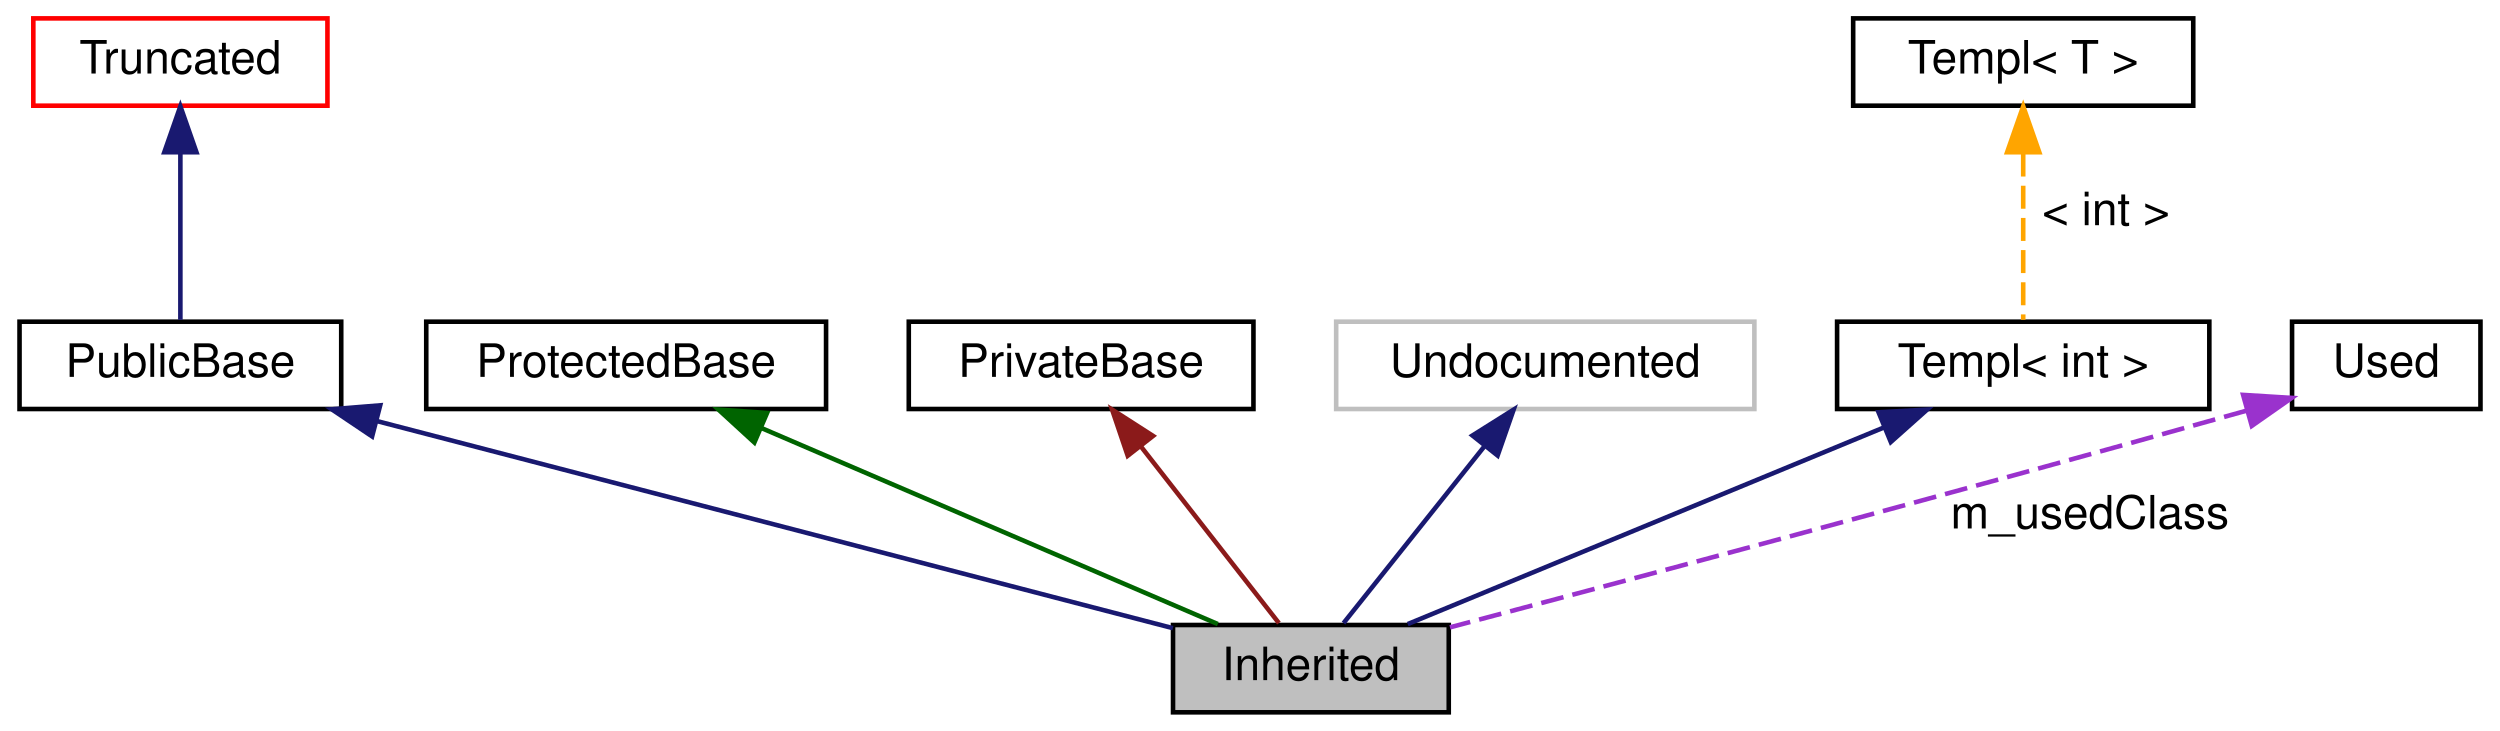
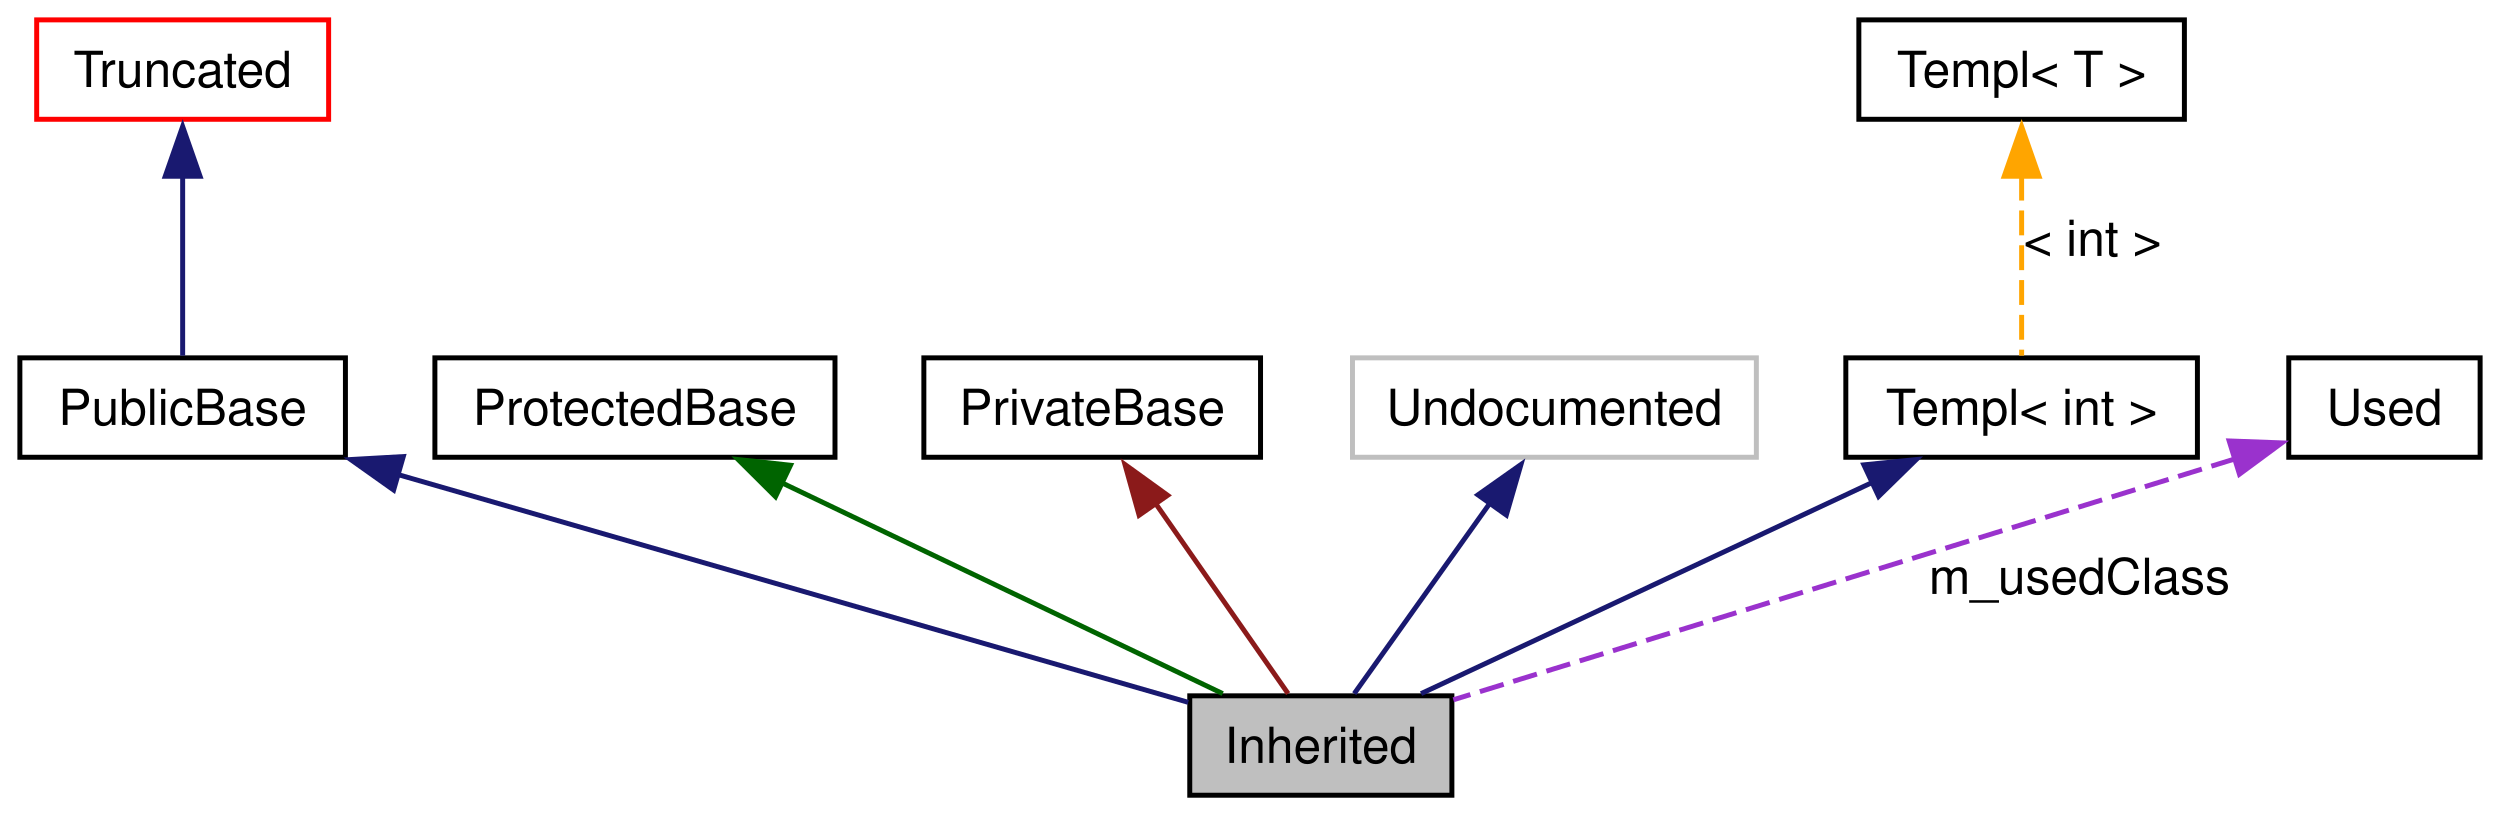
- <svg xmlns="http://www.w3.org/2000/svg" width="544pt" height="159pt" viewBox="0.00 0.00 543.50 159.00">
-   <g id="graph0" class="graph" transform="scale(1 1) rotate(0) translate(4 155)">
+ <svg xmlns="http://www.w3.org/2000/svg" width="503pt" height="164pt" viewBox="0.00 0.00 503.00 164.00">
+   <g id="graph0" class="graph" transform="scale(1 1) rotate(0) translate(4 160)">
    <g id="node1" class="node">
-       <polygon fill="#bfbfbf" stroke="black" points="311,-19 251,-19 251,0 311,0 311,-19" />
-       <text text-anchor="middle" x="281" y="-7" font-family="Helvetica,sans-Serif" font-size="10.00">Inherited</text>
+       <polygon fill="#bfbfbf" stroke="black" points="288.12,-20 235.38,-20 235.38,0 288.12,0 288.12,-20" />
+       <text text-anchor="middle" x="261.75" y="-6.5" font-family="Helvetica,sans-Serif" font-size="10.00">Inherited</text>
    </g>
    <g id="node2" class="node">
-       <polygon fill="none" stroke="black" points="70,-85 0,-85 0,-66 70,-66 70,-85" />
-       <text text-anchor="middle" x="35" y="-73" font-family="Helvetica,sans-Serif" font-size="10.00">PublicBase</text>
+       <polygon fill="none" stroke="black" points="65.5,-88 0,-88 0,-68 65.5,-68 65.5,-88" />
+       <text text-anchor="middle" x="32.75" y="-74.5" font-family="Helvetica,sans-Serif" font-size="10.00">PublicBase</text>
    </g>
    <g id="edge1" class="edge">
-       <path fill="none" stroke="midnightblue" d="M77.7,-63.39C127.22,-50.51 207.6,-29.59 250.97,-18.31" />
-       <polygon fill="midnightblue" stroke="midnightblue" points="76.72,-60.03 67.92,-65.94 78.48,-66.8 76.72,-60.03" />
+       <path fill="none" stroke="midnightblue" d="M75.99,-64.54C122.81,-51.05 196,-29.95 235.07,-18.69" />
+       <polygon fill="midnightblue" stroke="midnightblue" points="75.2,-61.41 66.56,-67.54 77.14,-68.14 75.2,-61.41" />
    </g>
    <g id="node3" class="node">
-       <polygon fill="none" stroke="red" points="67,-151 3,-151 3,-132 67,-132 67,-151" />
-       <text text-anchor="middle" x="35" y="-139" font-family="Helvetica,sans-Serif" font-size="10.00">Truncated</text>
+       <polygon fill="none" stroke="red" points="62.12,-156 3.38,-156 3.38,-136 62.12,-136 62.12,-156" />
+       <text text-anchor="middle" x="32.75" y="-142.5" font-family="Helvetica,sans-Serif" font-size="10.00">Truncated</text>
    </g>
    <g id="edge2" class="edge">
-       <path fill="none" stroke="midnightblue" d="M35,-121.58C35,-109.63 35,-94.72 35,-85.41" />
-       <polygon fill="midnightblue" stroke="midnightblue" points="31.5,-121.87 35,-131.87 38.5,-121.87 31.5,-121.87" />
+       <path fill="none" stroke="midnightblue" d="M32.75,-124.65C32.75,-112.58 32.75,-97.84 32.75,-88.44" />
+       <polygon fill="midnightblue" stroke="midnightblue" points="29.25,-124.54 32.75,-134.54 36.25,-124.54 29.25,-124.54" />
    </g>
    <g id="node4" class="node">
-       <polygon fill="none" stroke="black" points="175.5,-85 88.5,-85 88.5,-66 175.5,-66 175.5,-85" />
-       <text text-anchor="middle" x="132" y="-73" font-family="Helvetica,sans-Serif" font-size="10.00">ProtectedBase</text>
+       <polygon fill="none" stroke="black" points="164,-88 83.5,-88 83.5,-68 164,-68 164,-88" />
+       <text text-anchor="middle" x="123.75" y="-74.5" font-family="Helvetica,sans-Serif" font-size="10.00">ProtectedBase</text>
    </g>
    <g id="edge3" class="edge">
-       <path fill="none" stroke="darkgreen" d="M161.43,-61.86C190.79,-49.25 235.12,-30.21 260.75,-19.2" />
-       <polygon fill="darkgreen" stroke="darkgreen" points="159.9,-58.71 152.09,-65.87 162.66,-65.14 159.9,-58.71" />
+       <path fill="none" stroke="darkgreen" d="M153.14,-62.94C179.93,-50.13 218.77,-31.56 242.01,-20.44" />
+       <polygon fill="darkgreen" stroke="darkgreen" points="152.03,-60.07 144.52,-67.54 155.05,-66.39 152.03,-60.07" />
    </g>
    <g id="node5" class="node">
-       <polygon fill="none" stroke="black" points="268.5,-85 193.5,-85 193.5,-66 268.5,-66 268.5,-85" />
-       <text text-anchor="middle" x="231" y="-73" font-family="Helvetica,sans-Serif" font-size="10.00">PrivateBase</text>
+       <polygon fill="none" stroke="black" points="249.62,-88 181.88,-88 181.88,-68 249.62,-68 249.62,-88" />
+       <text text-anchor="middle" x="215.75" y="-74.5" font-family="Helvetica,sans-Serif" font-size="10.00">PrivateBase</text>
    </g>
    <g id="edge4" class="edge">
-       <path fill="none" stroke="#8b1a1a" d="M244.07,-57.77C253.66,-45.49 266.31,-29.3 274.04,-19.41" />
-       <polygon fill="#8b1a1a" stroke="#8b1a1a" points="241.14,-55.83 237.74,-65.87 246.66,-60.14 241.14,-55.83" />
+       <path fill="none" stroke="#8b1a1a" d="M228.38,-58.88C237.05,-46.44 248.21,-30.43 255.17,-20.44" />
+       <polygon fill="#8b1a1a" stroke="#8b1a1a" points="225.19,-56.34 222.34,-66.54 230.93,-60.34 225.19,-56.34" />
    </g>
    <g id="node6" class="node">
-       <polygon fill="none" stroke="#bfbfbf" points="377.5,-85 286.5,-85 286.5,-66 377.5,-66 377.5,-85" />
-       <text text-anchor="middle" x="332" y="-73" font-family="Helvetica,sans-Serif" font-size="10.00">Undocumented</text>
+       <polygon fill="none" stroke="#bfbfbf" points="349.38,-88 268.12,-88 268.12,-68 349.38,-68 349.38,-88" />
+       <text text-anchor="middle" x="308.75" y="-74.5" font-family="Helvetica,sans-Serif" font-size="10.00">Undocumented</text>
    </g>
    <g id="edge5" class="edge">
-       <path fill="none" stroke="midnightblue" d="M318.67,-57.77C308.88,-45.49 295.98,-29.3 288.1,-19.41" />
-       <polygon fill="midnightblue" stroke="midnightblue" points="316.15,-60.23 325.12,-65.87 321.63,-55.87 316.15,-60.23" />
+       <path fill="none" stroke="midnightblue" d="M295.85,-58.88C286.99,-46.44 275.59,-30.43 268.47,-20.44" />
+       <polygon fill="midnightblue" stroke="midnightblue" points="293.36,-60.43 302.02,-66.54 299.07,-56.37 293.36,-60.43" />
    </g>
    <g id="node7" class="node">
-       <polygon fill="none" stroke="black" points="476.5,-85 395.5,-85 395.5,-66 476.5,-66 476.5,-85" />
-       <text text-anchor="middle" x="436" y="-73" font-family="Helvetica,sans-Serif" font-size="10.00">Templ&lt; int &gt;</text>
+       <polygon fill="none" stroke="black" points="438.12,-88 367.38,-88 367.38,-68 438.12,-68 438.12,-88" />
+       <text text-anchor="middle" x="402.75" y="-74.5" font-family="Helvetica,sans-Serif" font-size="10.00">Templ&lt; int &gt;</text>
    </g>
    <g id="edge6" class="edge">
-       <path fill="none" stroke="midnightblue" d="M405.78,-62.02C375.24,-49.41 328.84,-30.25 302.07,-19.2" />
-       <polygon fill="midnightblue" stroke="midnightblue" points="404.52,-65.29 415.1,-65.87 407.19,-58.82 404.52,-65.29" />
+       <path fill="none" stroke="midnightblue" d="M372.72,-62.94C345.35,-50.13 305.67,-31.56 281.91,-20.44" />
+       <polygon fill="midnightblue" stroke="midnightblue" points="371.01,-66.47 381.55,-67.54 373.98,-60.13 371.01,-66.47" />
    </g>
    <g id="node8" class="node">
-       <polygon fill="none" stroke="black" points="473,-151 399,-151 399,-132 473,-132 473,-151" />
-       <text text-anchor="middle" x="436" y="-139" font-family="Helvetica,sans-Serif" font-size="10.00">Templ&lt; T &gt;</text>
+       <polygon fill="none" stroke="black" points="435.5,-156 370,-156 370,-136 435.5,-136 435.5,-156" />
+       <text text-anchor="middle" x="402.75" y="-142.5" font-family="Helvetica,sans-Serif" font-size="10.00">Templ&lt; T &gt;</text>
    </g>
    <g id="edge7" class="edge">
-       <path fill="none" stroke="orange" stroke-dasharray="5,2" d="M436,-121.58C436,-109.63 436,-94.72 436,-85.41" />
-       <polygon fill="orange" stroke="orange" points="432.5,-121.87 436,-131.87 439.5,-121.87 432.5,-121.87" />
-       <text text-anchor="middle" x="454" y="-106" font-family="Helvetica,sans-Serif" font-size="10.00">&lt; int &gt;</text>
+       <path fill="none" stroke="orange" stroke-dasharray="5,2" d="M402.75,-124.65C402.75,-112.58 402.75,-97.84 402.75,-88.44" />
+       <polygon fill="orange" stroke="orange" points="399.25,-124.54 402.75,-134.54 406.25,-124.54 399.25,-124.54" />
+       <text text-anchor="middle" x="417" y="-108.5" font-family="Helvetica,sans-Serif" font-size="10.00">&lt; int &gt;</text>
    </g>
    <g id="node9" class="node">
-       <polygon fill="none" stroke="black" points="535.5,-85 494.5,-85 494.5,-66 535.5,-66 535.5,-85" />
-       <text text-anchor="middle" x="515" y="-73" font-family="Helvetica,sans-Serif" font-size="10.00">Used</text>
+       <polygon fill="none" stroke="black" points="495,-88 456.5,-88 456.5,-68 495,-68 495,-88" />
+       <text text-anchor="middle" x="475.75" y="-74.5" font-family="Helvetica,sans-Serif" font-size="10.00">Used</text>
    </g>
    <g id="edge8" class="edge">
-       <path fill="none" stroke="#9a32cd" stroke-dasharray="5,2" d="M484.52,-65.62C417.32,-46.74 349.44,-28.6 311.27,-18.49" />
-       <polygon fill="#9a32cd" stroke="#9a32cd" points="483.85,-69.07 494.42,-68.41 485.74,-62.33 483.85,-69.07" />
-       <text text-anchor="middle" x="450.5" y="-40" font-family="Helvetica,sans-Serif" font-size="10.00">m_usedClass</text>
+       <path fill="none" stroke="#9a32cd" stroke-dasharray="5,2" d="M445.7,-67.68C383.52,-48.46 322.47,-29.67 288.41,-19.2" />
+       <polygon fill="#9a32cd" stroke="#9a32cd" points="444.51,-71.28 455.1,-70.89 446.58,-64.6 444.51,-71.28" />
+       <text text-anchor="middle" x="414.38" y="-40.5" font-family="Helvetica,sans-Serif" font-size="10.00">m_usedClass</text>
    </g>
  </g>
</svg>
